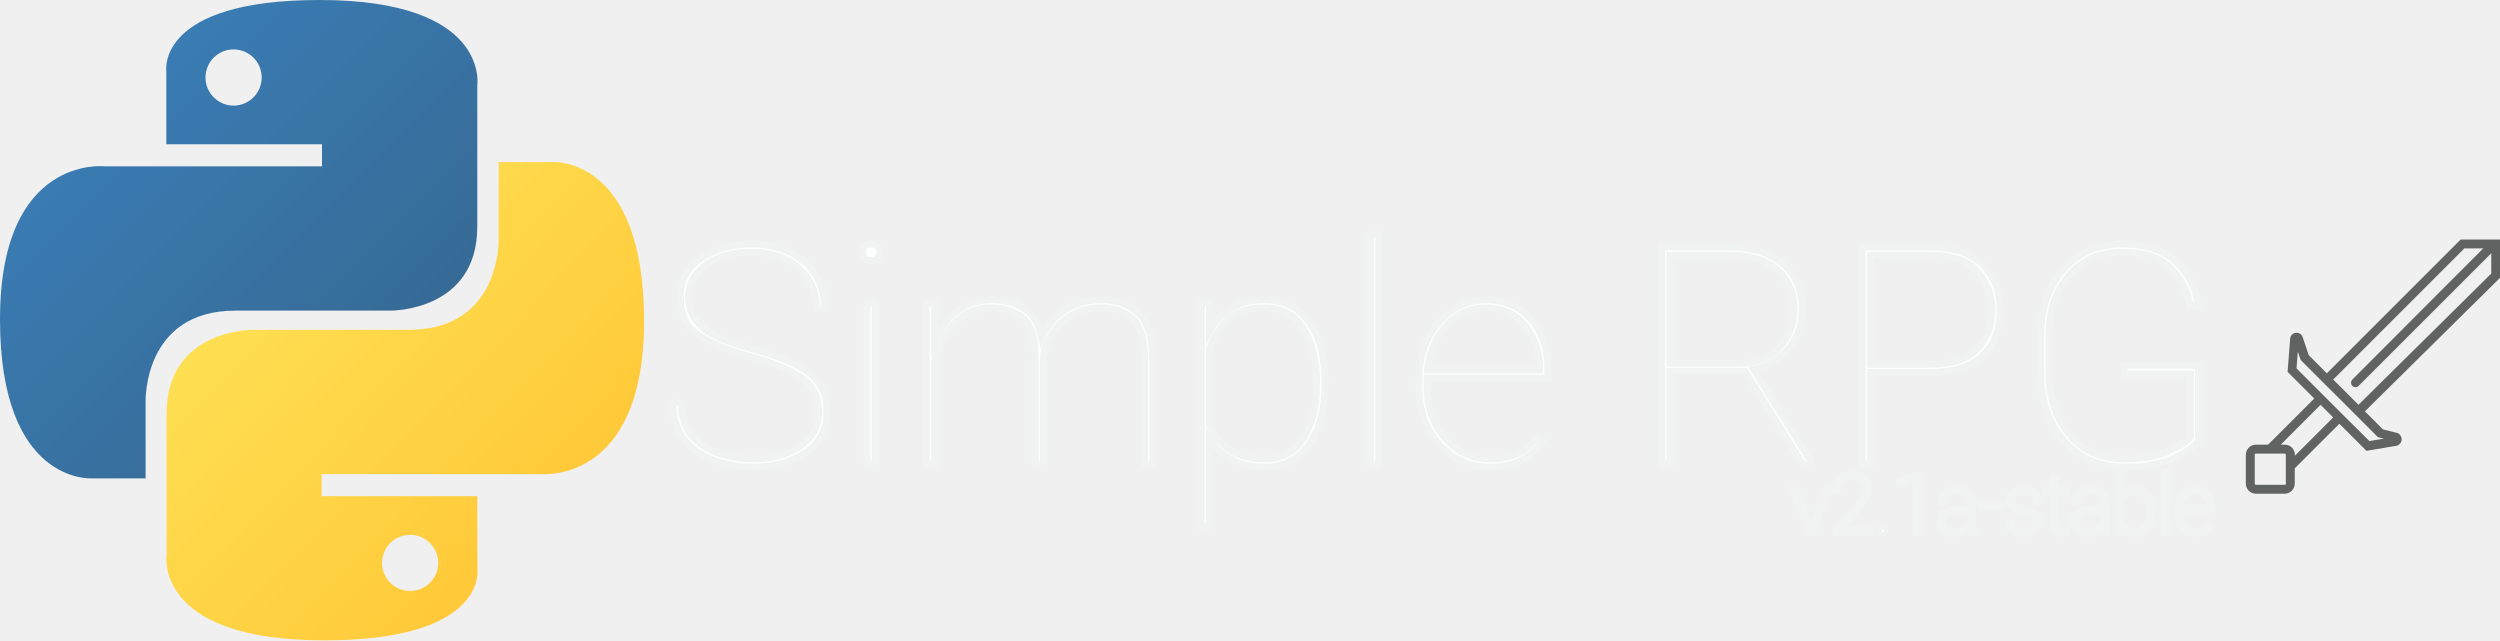
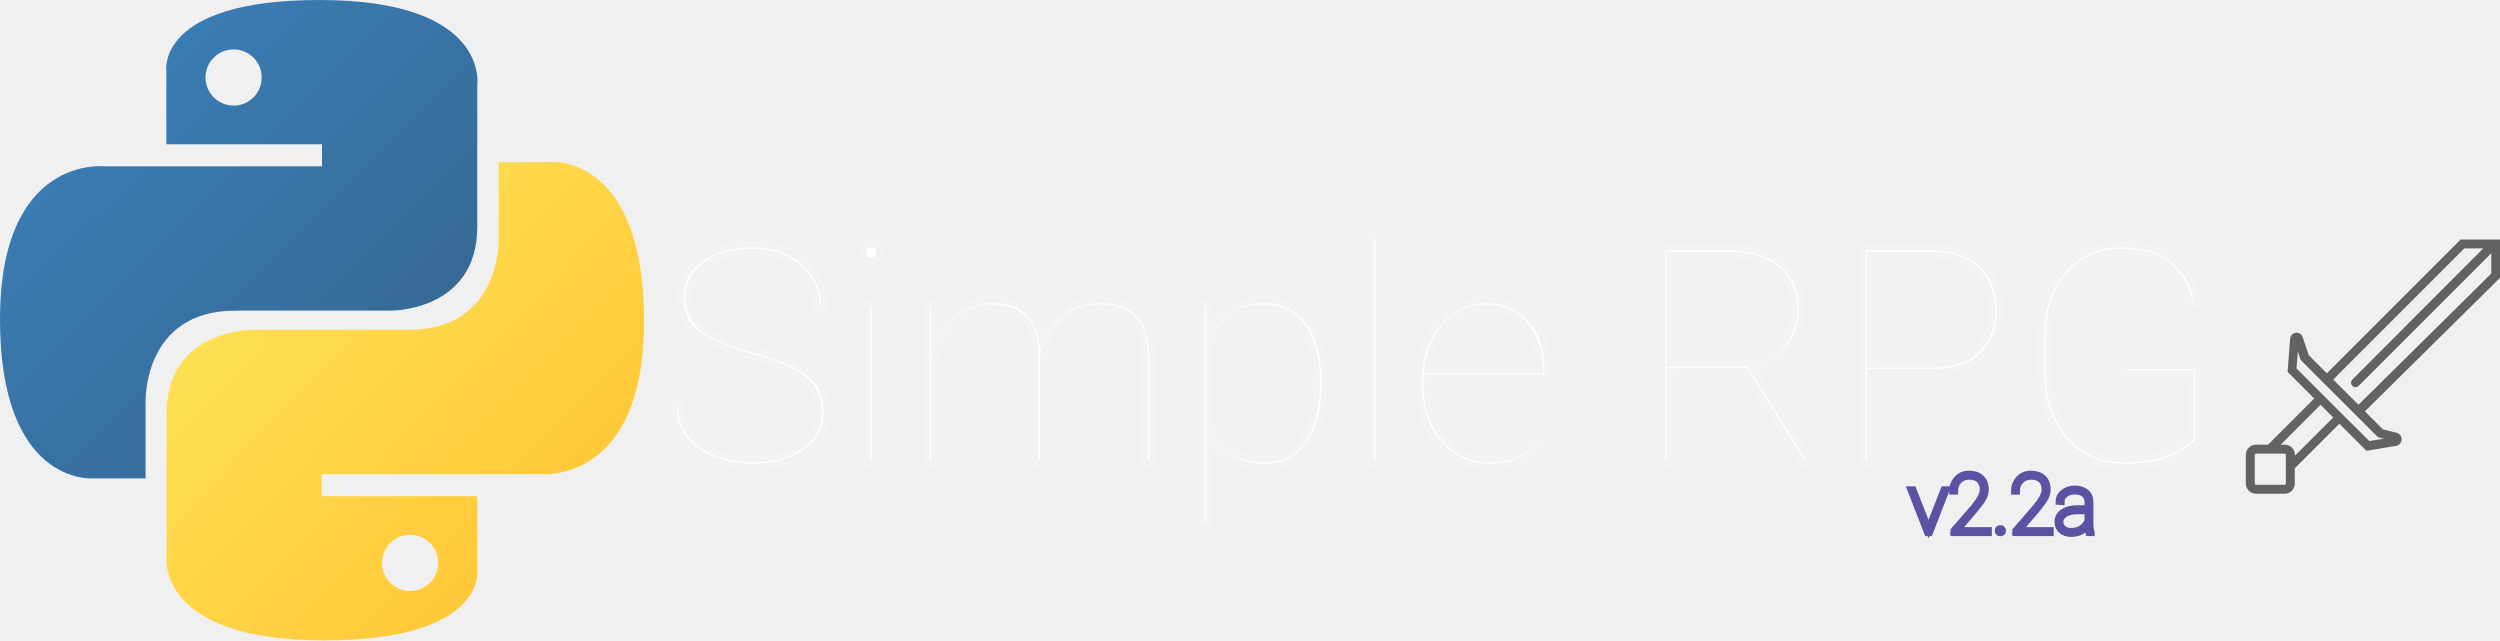
<svg xmlns="http://www.w3.org/2000/svg" id="Layer_1" data-name="Layer 1" viewBox="0 0 369.33 94.61">
  <defs>
-     <style>.cls-1{fill:url(#linear-gradient);}.cls-2{fill:url(#linear-gradient-2);}.cls-3{font-size:45.09px;}.cls-3,.cls-4{fill:#fff;stroke:#f1f2f2;stroke-miterlimit:10;font-family:Roboto-Thin, Roboto;font-weight:200;}.cls-4{font-size:12px;}.cls-5{fill:#616262;}</style>
+     <style>.cls-1{fill:url(#linear-gradient);}.cls-2{fill:url(#linear-gradient-2);}.cls-3{font-size:45.09px;fill:#fff;stroke:#f1f2f2;}.cls-3,.cls-4{stroke-miterlimit:10;font-family:Roboto-Thin, Roboto;font-weight:200;}.cls-4{font-size:12px;fill:#5653a3;stroke:#5b52a3;}.cls-5{fill:#616262;}</style>
    <linearGradient id="linear-gradient" x1="97.35" y1="69.34" x2="144.37" y2="22.16" gradientTransform="matrix(1, 0, 0, -1, -44.94, 126.53)" gradientUnits="userSpaceOnUse">
      <stop offset="0" stop-color="#3a7fb9" />
      <stop offset="1" stop-color="#376a95" />
    </linearGradient>
    <linearGradient id="linear-gradient-2" x1="126.26" y1="39.31" x2="176.77" y2="-9.08" gradientTransform="matrix(1, 0, 0, -1, -44.94, 126.53)" gradientUnits="userSpaceOnUse">
      <stop offset="0" stop-color="#fee053" />
      <stop offset="1" stop-color="#ffc433" />
    </linearGradient>
  </defs>
  <g id="layer1">
    <g id="g1894">
      <path id="path8615" class="cls-1" d="M90.7,48.7c-24.14,0-22.64,10.47-22.64,10.47l0,10.84h23v3.26H58.94S43.49,71.52,43.49,95.88,57,119.37,57,119.37h8v-11.3s-.43-13.48,13.27-13.48h22.85S114,94.79,114,82.18V61.32S115.93,48.7,90.7,48.7ZM78,56a4.15,4.15,0,1,1-4.15,4.14A4.14,4.14,0,0,1,78,56Z" transform="translate(-43.49 -48.7)" />
      <path id="path8620" class="cls-2" d="M91.39,143.3c24.14,0,22.63-10.47,22.63-10.47L114,122H91v-3.26h32.2s15.44,1.75,15.44-22.61-13.48-23.49-13.48-23.49h-8v11.3s.44,13.48-13.27,13.48H80.94s-12.84-.2-12.84,12.41v20.86S66.15,143.3,91.39,143.3Zm12.7-7.29a4.15,4.15,0,1,1,4.14-4.14A4.14,4.14,0,0,1,104.09,136Z" transform="translate(-43.49 -48.7)" />
    </g>
  </g>
  <text class="cls-3" transform="translate(97.35 68.56)">Simple RPG</text>
-   <text class="cls-4" transform="translate(264.66 78.69)">v2.1a-stable</text>
+   <text class="cls-4" transform="translate(282.03 78.69)">v2.2a</text>
  <text x="-43.49" y="-48.7" />
  <path class="cls-5" d="M412.82,84.09H407l-19.76,19.76-2.68-2.69-.89-2.65a.95.95,0,0,0-1.85.22l-.38,4.9,3.94,3.94-6.82,6.82h-1.79a1.5,1.5,0,0,0-1.5,1.5v4.25a1.5,1.5,0,0,0,1.5,1.5H381a1.5,1.5,0,0,0,1.5-1.5v-2.25l6.59-6.59,4,4,4.53-.76a1,1,0,0,0,.07-1.86l-2.17-.55-2.66-2.66,20-19.76ZM381.2,120.14a.18.18,0,0,1-.18.18h-4.25a.18.18,0,0,1-.18-.18v-4.25a.18.18,0,0,1,.18-.18H381a.18.18,0,0,1,.18.18v4.25Zm1.32-4.12v-.13a1.5,1.5,0,0,0-1.5-1.5h-.59l5.88-5.89.94.94.93.93Zm13.14-2.52-2.13.36L390,110.37h0l-1.87-1.87-5.37-5.37.19-2.5.42,1.25,2.9,2.9h0l2.79,2.78,5.73,5.73Zm-3.75-5-1.86-1.86-1.87-1.87,19.37-19.37h2.79L391,104.78a.66.66,0,0,0,.47,1.12.63.63,0,0,0,.46-.19l19.6-19.6v3Z" transform="translate(-43.49 -48.7)" />
</svg>
